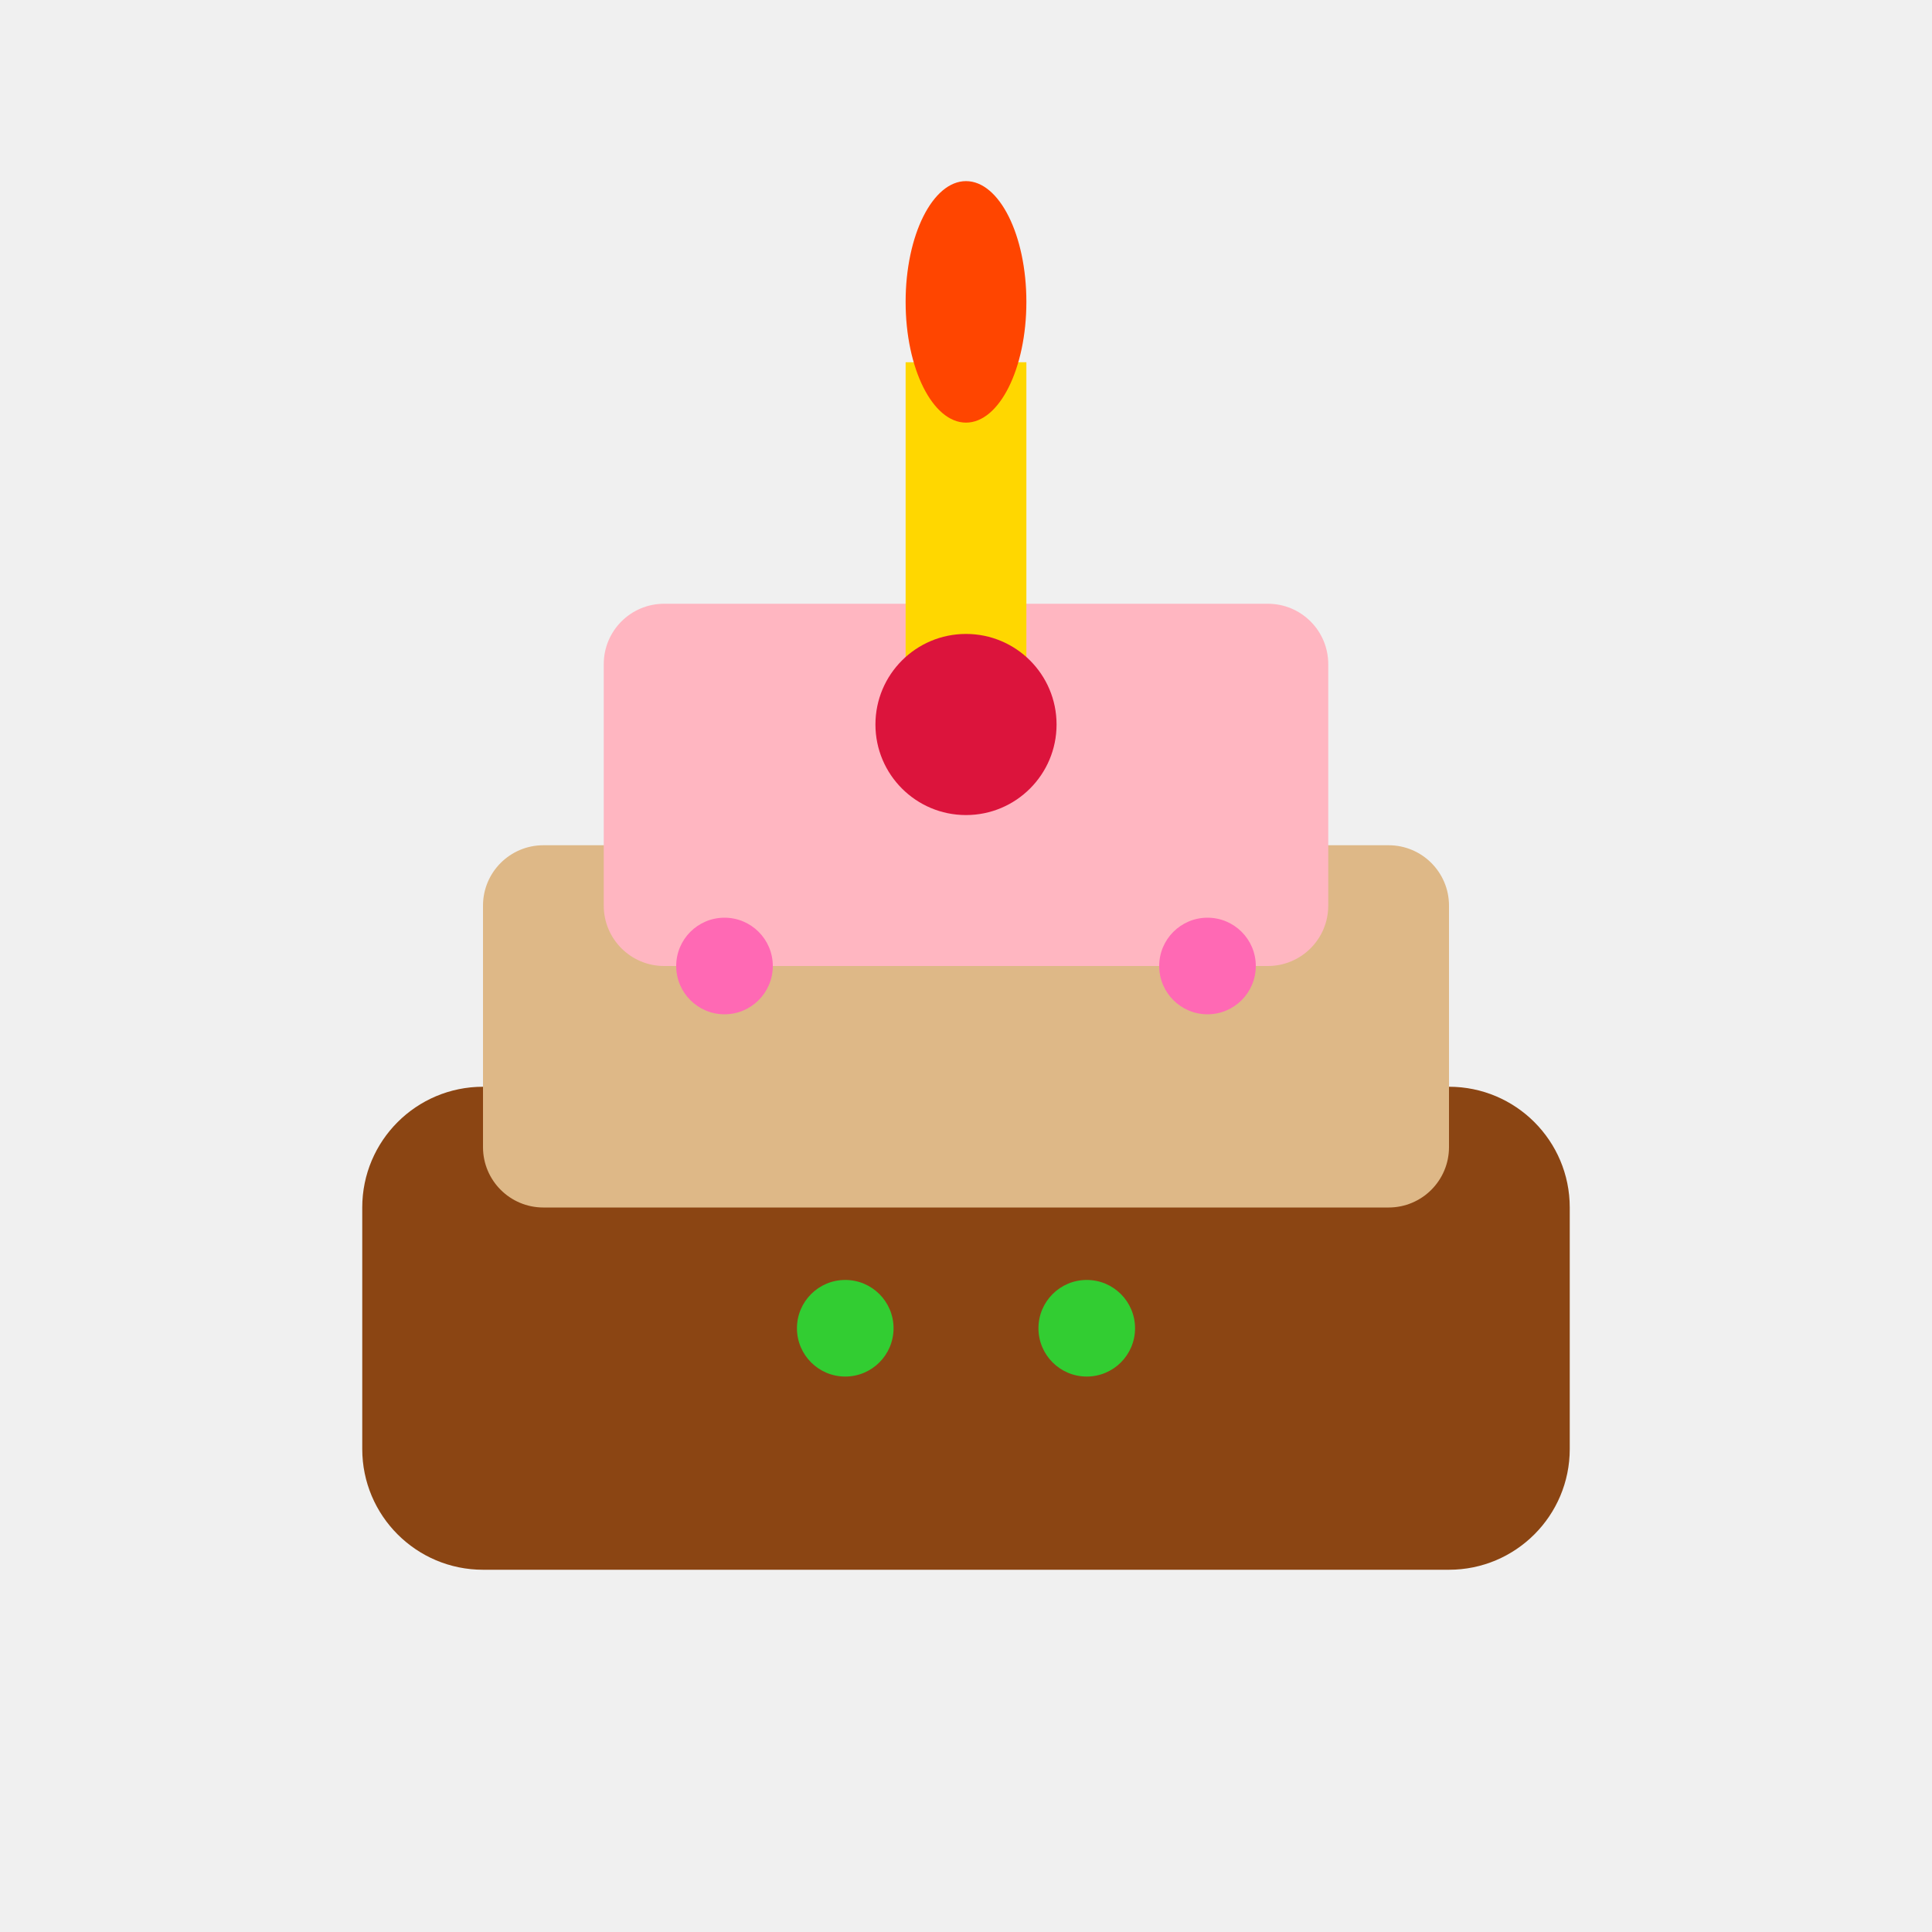
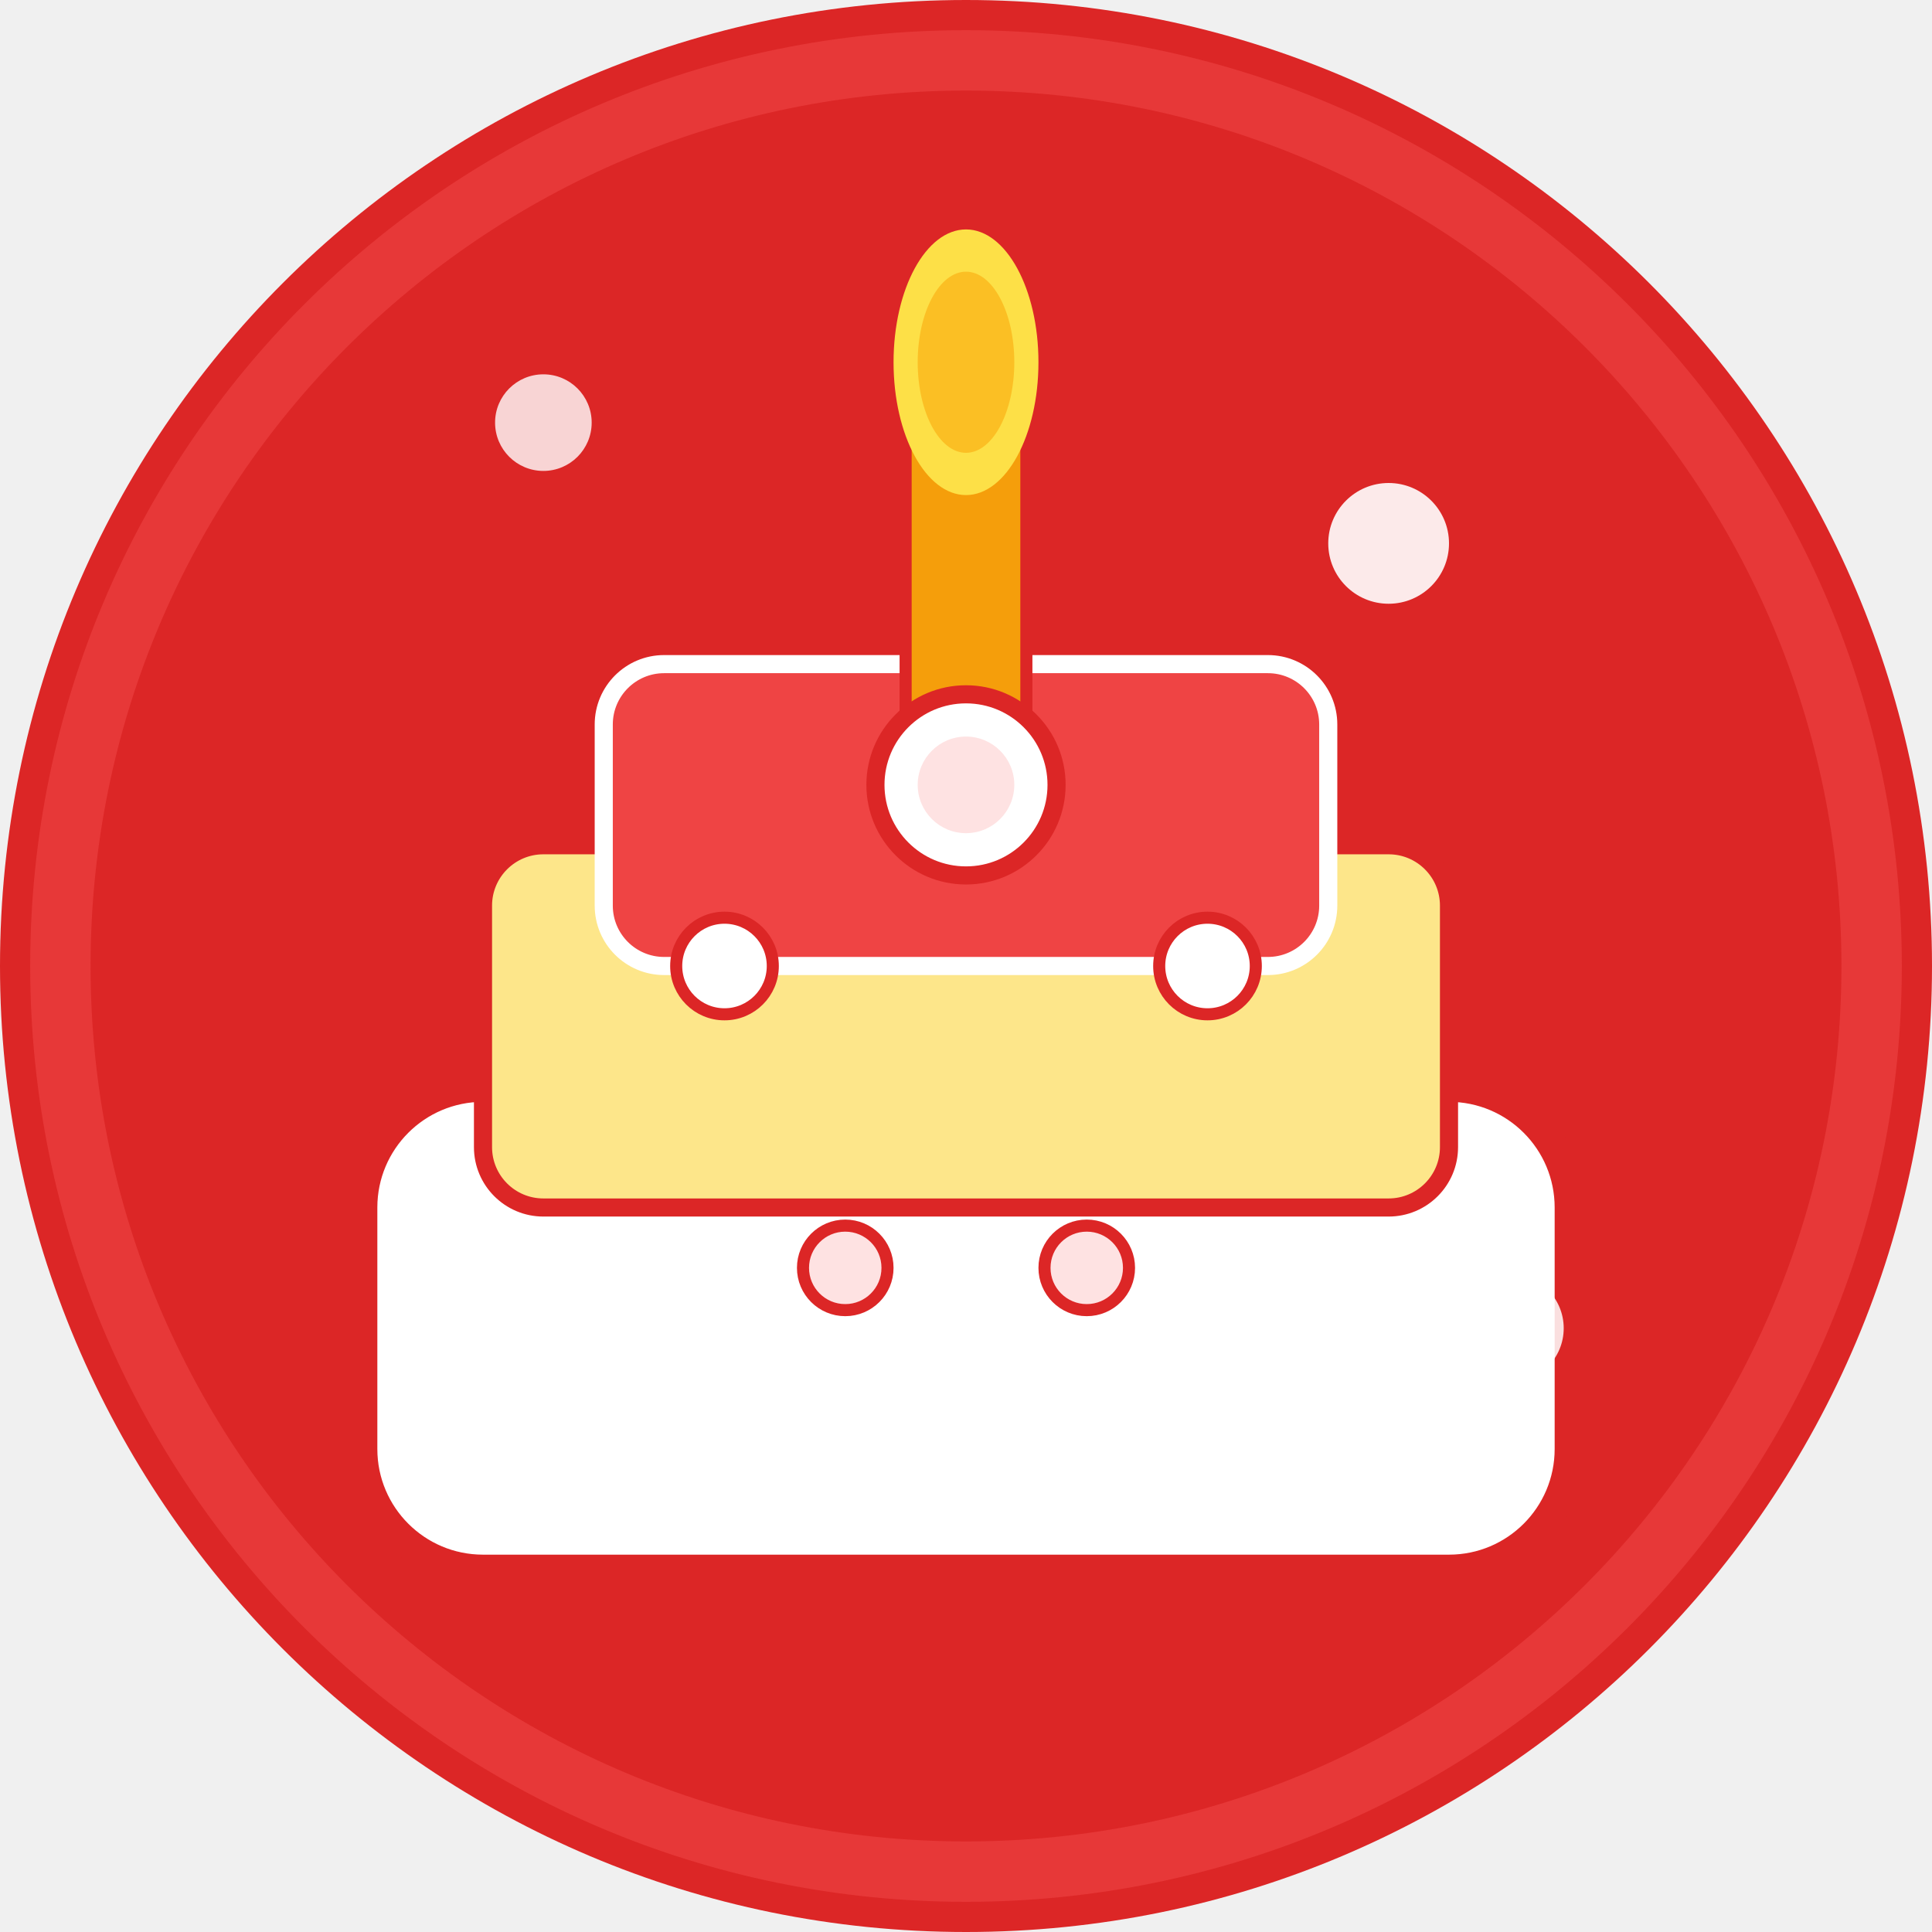
<svg xmlns="http://www.w3.org/2000/svg" viewBox="0 0 32 32" fill="none">
-   <rect x="6" y="18" width="20" height="8" rx="2" fill="#8B4513" />
-   <rect x="8" y="14" width="16" height="6" rx="1" fill="#DEB887" />
-   <rect x="10" y="10" width="12" height="6" rx="1" fill="#FFB6C1" />
-   <rect x="15" y="6" width="2" height="6" fill="#FFD700" />
-   <ellipse cx="16" cy="5" rx="1" ry="2" fill="#FF4500" />
-   <circle cx="16" cy="12" r="1.5" fill="#DC143C" />
-   <circle cx="12" cy="16" r="0.8" fill="#FF69B4" />
-   <circle cx="20" cy="16" r="0.8" fill="#FF69B4" />
-   <circle cx="14" cy="22" r="0.8" fill="#32CD32" />
-   <circle cx="18" cy="22" r="0.8" fill="#32CD32" />
+   <circle cx="16" cy="16" r="16" fill="#DC2626" />
+   <circle cx="16" cy="16" r="15" fill="none" stroke="#EF4444" stroke-width="1" opacity="0.6" />
+   <rect x="6" y="18" width="20" height="8" rx="2" fill="#FFFFFF" stroke="#DC2626" stroke-width="0.5" />
+   <rect x="8" y="14" width="16" height="6" rx="1" fill="#FDE68A" stroke="#DC2626" stroke-width="0.3" />
+   <rect x="10" y="11" width="12" height="5" rx="1" fill="#EF4444" stroke="#FFFFFF" stroke-width="0.3" />
+   <rect x="15" y="7" width="2" height="6" fill="#F59E0B" stroke="#DC2626" stroke-width="0.2" />
+   <ellipse cx="16" cy="6" rx="1.2" ry="2.2" fill="#FDE047" />
+   <ellipse cx="16" cy="6" rx="0.8" ry="1.5" fill="#FBBF24" />
+   <circle cx="16" cy="13" r="1.5" fill="#FFFFFF" stroke="#DC2626" stroke-width="0.3" />
+   <circle cx="16" cy="13" r="0.8" fill="#FEE2E2" />
+   <circle cx="12" cy="16" r="0.8" fill="#FFFFFF" stroke="#DC2626" stroke-width="0.2" />
+   <circle cx="20" cy="16" r="0.8" fill="#FFFFFF" stroke="#DC2626" stroke-width="0.2" />
+   <circle cx="14" cy="21" r="0.7" fill="#FEE2E2" stroke="#DC2626" stroke-width="0.2" />
+   <circle cx="18" cy="21" r="0.7" fill="#FEE2E2" stroke="#DC2626" stroke-width="0.2" />
+   <circle cx="23" cy="9" r="1" fill="#FFFFFF" opacity="0.9" />
+   <circle cx="9" cy="7" r="0.8" fill="#FFFFFF" opacity="0.8" />
+   <circle cx="25" cy="22" r="0.9" fill="#FFFFFF" opacity="0.85" />
+   <circle cx="7" cy="24" r="0.6" fill="#FFFFFF" opacity="0.7" />
</svg>
